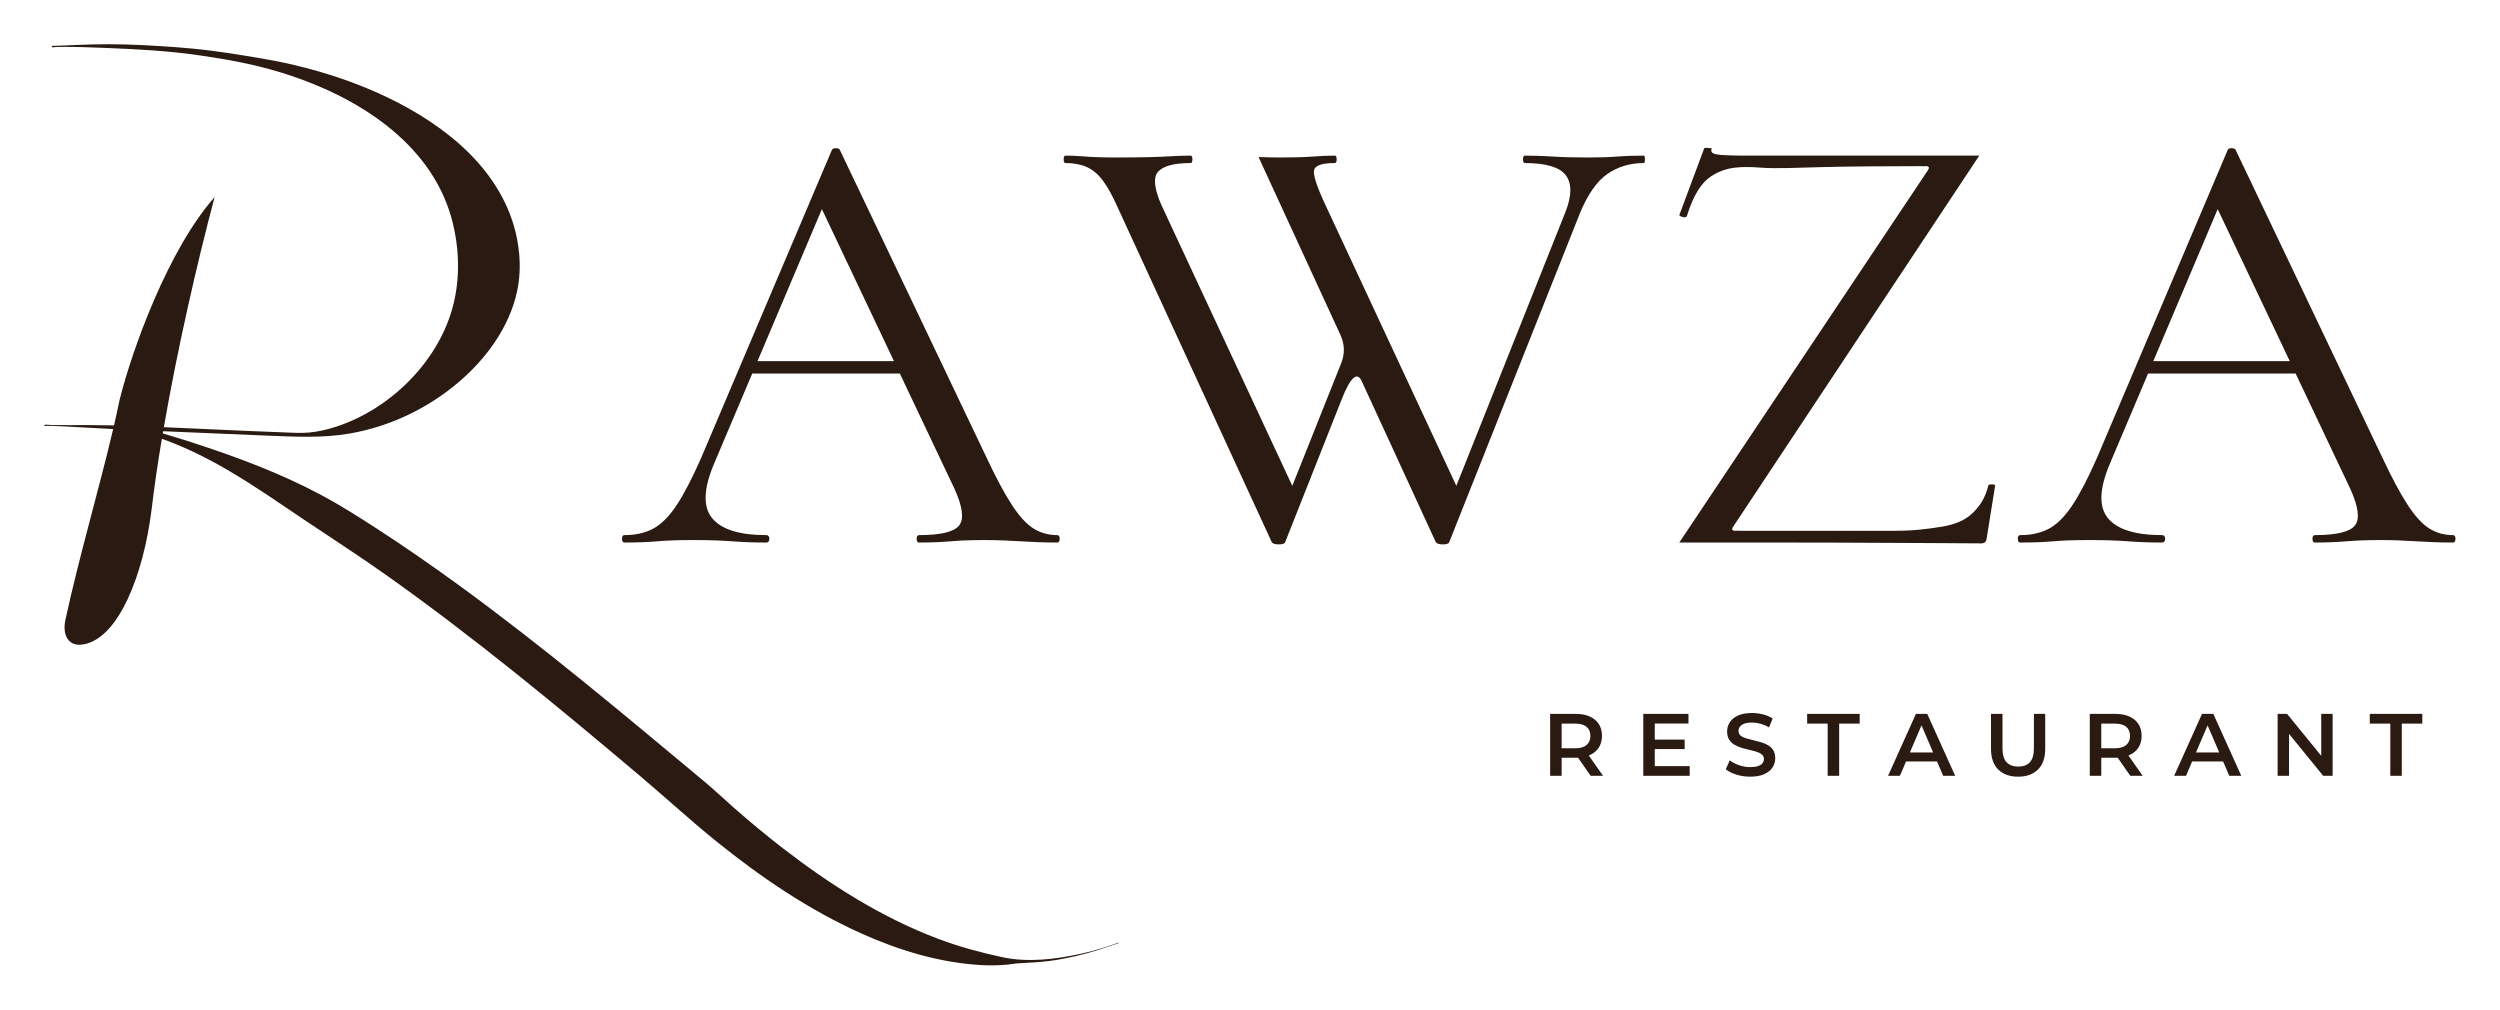
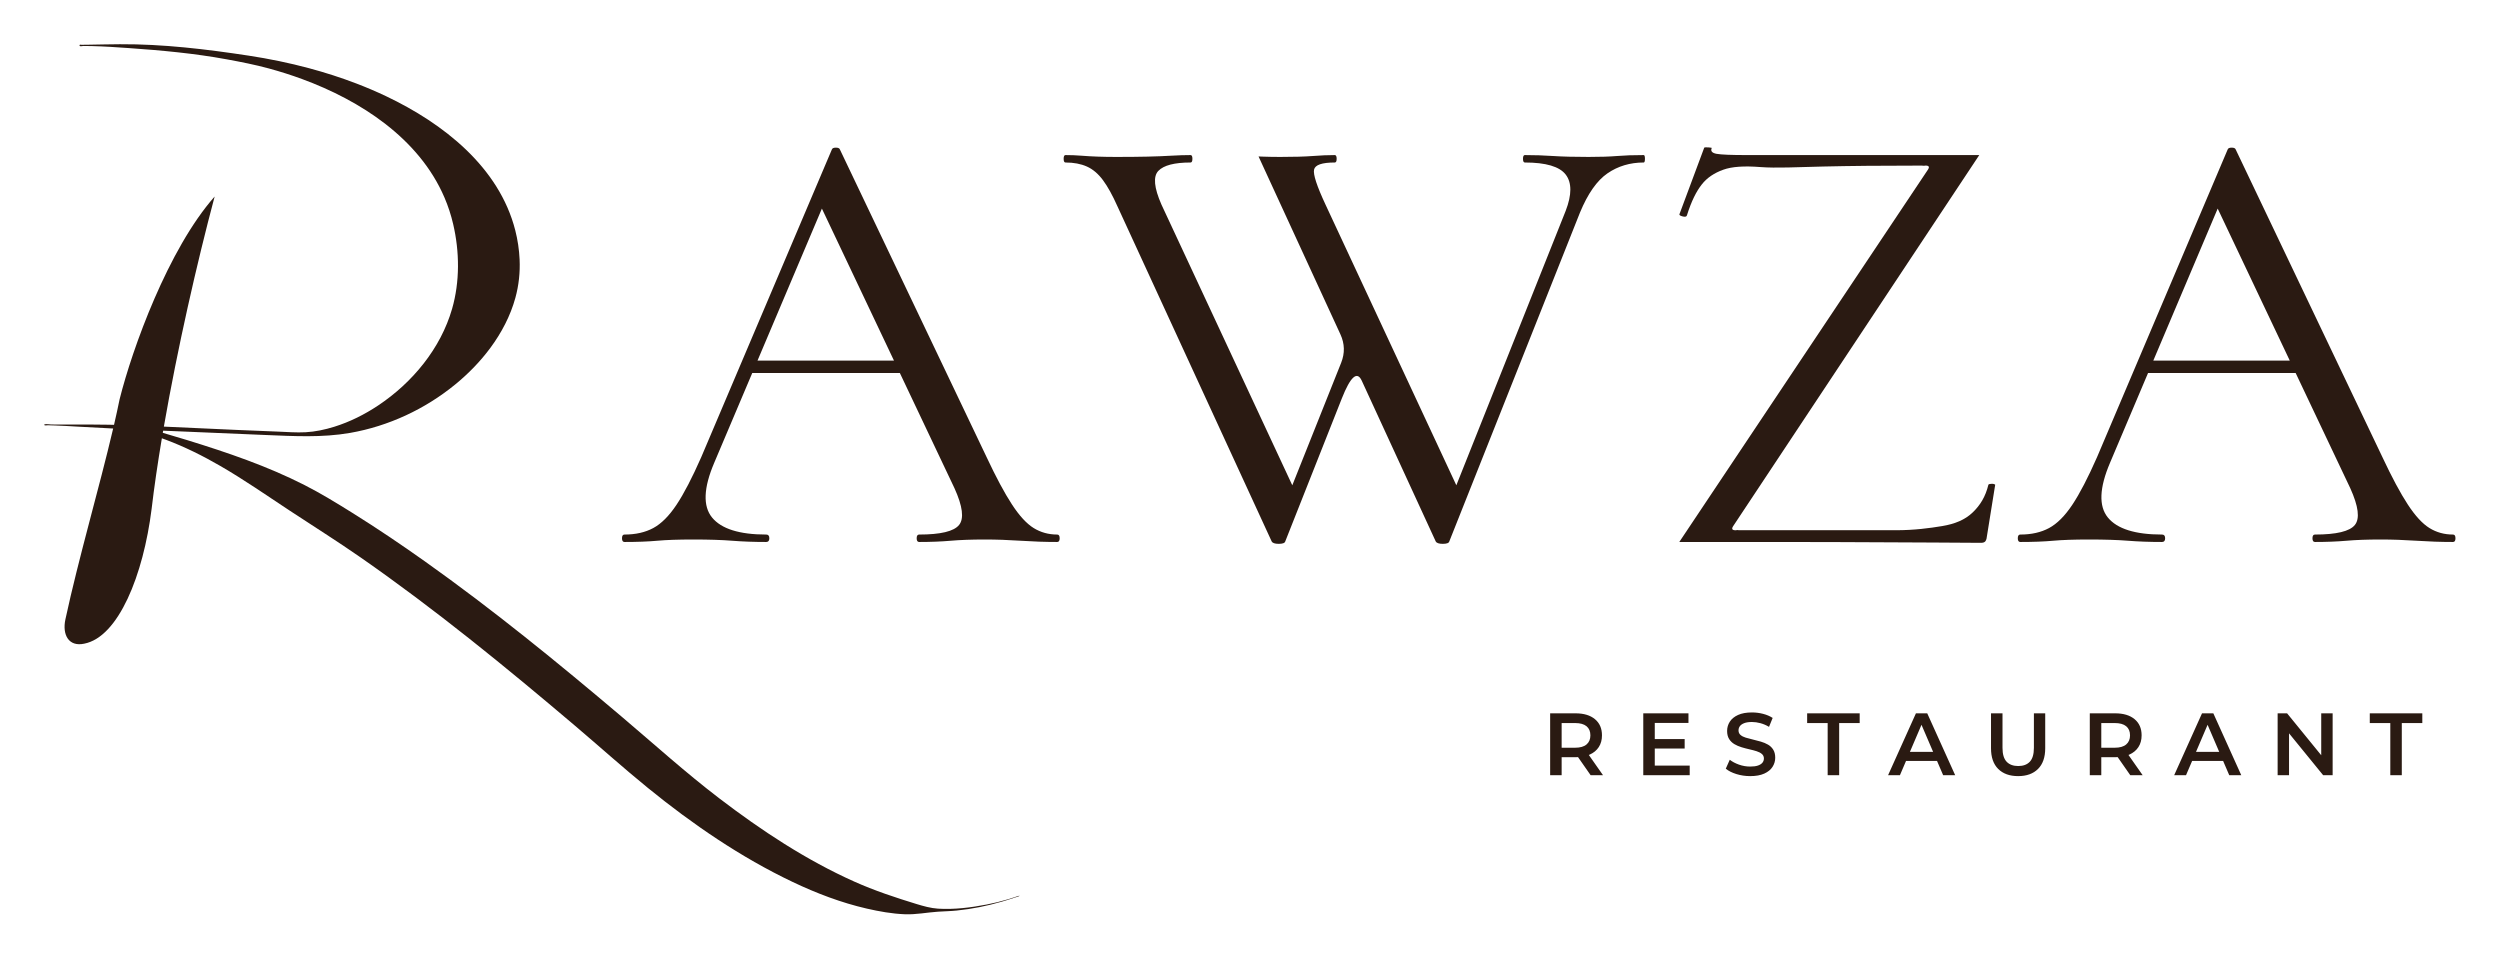
- <svg xmlns="http://www.w3.org/2000/svg" version="1.1" viewBox="0 0 4523 1827" width="1130.75px" height="456.75px">
+ <svg xmlns="http://www.w3.org/2000/svg" version="1.1" viewBox="0 0 4523 1735" width="1130.75px" height="433.75px">
  <g id="WORDMARK">
-     <path id="LETTER_R" fill="#2A1A12" fill-rule="nonzero" d="M100.82,85.02c-2.16,0.05 -4.63,1.3 -6.47,0.18c-0.6,-0.36 -0.63,-1.7 -0.06,-2.1c0.89,-0.62 2.16,-0.07 3.24,-0.11c4.31,-0.15 8.63,-0.31 12.94,-0.49c19.43,-0.78 38.86,-1.69 58.3,-2.19c39.99,-1.03 80.04,0.54 119.95,3.01c41.03,2.54 82.17,6.09 122.8,12.47c39.81,6.25 79.54,12.13 118.8,21.37c29.92,7.04 59.52,15.48 88.57,25.52c20.97,7.24 41.67,15.31 61.96,24.29c106.6,47.18 214.9,124.96 249.01,242.12c4.72,16.21 7.87,32.86 9.39,49.67c2.05,22.61 1.12,45.35 -3.57,67.59c-6.97,33.08 -21.4,64.27 -40.21,92.25c-17.74,26.37 -39.38,50.04 -63.4,70.82c-56.5,48.89 -126.56,82.49 -200.26,95.07c-49.89,8.51 -100.28,5.56 -150.57,3.55c-60.37,-2.42 -120.73,-5.12 -181.1,-7.65c-1.66,-0.07 -3.32,-0.14 -4.98,-0.21c-0.22,1.31 -0.45,2.62 -0.67,3.92c17.36,5.15 34.67,10.46 51.91,16.03c80.13,25.92 159.9,55.54 234.33,95.24c34.6,18.45 67.79,39.57 100.7,60.85c51.19,33.11 101.25,67.94 150.52,103.83c152.88,111.38 297.47,233.21 442.71,354.21c18.28,15.23 35.53,31.72 53.4,47.42c28.58,25.1 57.86,49.41 87.95,72.67c85.98,66.46 179.38,125.76 281.43,164.23c37.77,14.24 76.59,24.71 116.03,33.18c46.21,9.93 96.13,3.86 141.95,-6.21c15.58,-3.42 30.97,-7.65 46.15,-12.54c5.43,-1.75 10.82,-3.58 16.2,-5.48c1.07,-0.38 2.15,-0.76 3.22,-1.15c1.09,-0.39 4.43,-1.11 3.44,-0.51c-2.66,1.64 -6.71,2.44 -9.66,3.49c-8.6,3.05 -17.25,5.98 -25.95,8.73c-29.45,9.3 -59.57,16.41 -90.2,20.46c-18.26,2.41 -36.47,3.19 -54.84,4.17c-6.95,0.37 -13.85,1.81 -20.78,2.45c-15.15,1.39 -30.36,1.75 -45.56,0.97c-76.26,-3.92 -150.69,-26.5 -219.99,-57.72c-94.67,-42.65 -181.46,-101.67 -262.03,-166.75c-47.03,-37.99 -91.56,-79.03 -137.76,-118.04c-149.03,-125.85 -299.71,-250.39 -458.94,-363.24c-47.9,-33.95 -97.2,-65.66 -145.95,-98.33c-45.08,-30.21 -89.55,-61.41 -136.32,-88.99c-36.13,-21.31 -73.65,-40.42 -112.93,-55.26c-3.55,-1.34 -7.12,-2.64 -10.7,-3.9c-7.51,44.76 -13.83,87.84 -18.51,127.63c-15,120 -60,232 -122,244c-28,6 -40,-16 -34,-44c23.98,-111.32 61.15,-237.31 86.41,-345.31c-21,-1 -41.99,-2.09 -62.99,-3.35c-14,-0.84 -28.01,-1.61 -42.03,-2.12c-4.31,-0.16 -8.63,-0.29 -12.94,-0.39c-2.16,-0.05 -4.51,0.76 -6.47,-0.13c-0.42,-0.19 -0.4,-1.22 0.03,-1.4c2.99,-1.24 9.65,0.13 12.95,0.16c9.71,0.09 19.43,0.11 29.14,0.1c26.99,-0.01 53.98,-0.2 80.97,0.49c0.96,0.02 1.91,0.05 2.87,0.08c3.65,-15.82 7.03,-31.23 10.07,-46.14c23,-92 88,-272 172,-367c-32.1,120.36 -67.39,275.31 -91.89,416.33c49.85,2.11 99.7,4.62 149.53,6.7c22.63,0.94 45.27,1.86 67.9,2.72c14.97,0.56 30.03,1.66 44.98,0.29c16.92,-1.55 33.63,-5.44 49.76,-10.73c96.09,-31.56 181.25,-114.41 209.36,-212.34c15.48,-53.93 13.55,-114.04 -1.94,-167.75c-38.94,-134.97 -170.75,-216.61 -297.24,-257.29c-21.38,-6.88 -43.07,-12.76 -64.97,-17.73c-29.26,-6.64 -59.15,-11.56 -88.82,-15.99c-59.75,-8.92 -119.81,-11.95 -180.1,-14.27c-22.62,-0.87 -45.25,-1.7 -67.9,-1.66c-5.39,0.01 -10.79,0.07 -16.18,0.2z" />
-     <path id="LETTER_A_1" fill="#2A1A12" fill-rule="nonzero" d="M1627.99,675.8h-267l-68.79,162.4c-19.41,45.55 -20.72,78.59 -3.92,99.12c16.8,20.53 49.47,30.8 98,30.8c3.73,0 5.6,2.24 5.6,6.72c0,4.48 -1.87,6.72 -5.6,6.72c-22.4,0 -42.93,-0.75 -61.6,-2.24c-18.67,-1.49 -42.19,-2.24 -70.56,-2.24c-26.88,0 -48.53,0.75 -64.96,2.24c-16.43,1.49 -36.21,2.24 -59.36,2.24c-2.99,0 -4.48,-2.24 -4.48,-6.72c0,-4.48 1.49,-6.72 4.48,-6.72c20.16,0 37.52,-3.92 52.08,-11.76c14.56,-7.84 28.56,-21.84 42,-42c13.44,-20.16 28.37,-48.91 44.8,-86.24l236.32,-556.64c0.75,-2.24 3.17,-3.36 7.28,-3.36c4.11,0 6.53,1.12 7.28,3.36l265.44,556.64c17.17,36.59 32.48,65.15 45.92,85.68c13.44,20.53 26.51,34.72 39.2,42.56c12.69,7.84 26.88,11.76 42.56,11.76c2.99,0 4.48,2.24 4.48,6.72c0,4.48 -1.49,6.72 -4.48,6.72c-21.65,0 -43.68,-0.75 -66.08,-2.24c-22.4,-1.49 -44.05,-2.24 -64.96,-2.24c-23.89,0 -44.43,0.75 -61.6,2.24c-17.17,1.49 -36.21,2.24 -57.12,2.24c-2.99,0 -4.48,-2.24 -4.48,-6.72c0,-4.48 1.49,-6.72 4.48,-6.72c38.83,0 62.91,-5.79 72.24,-17.36c9.33,-11.57 6.53,-33.79 -8.4,-66.64zM1370.48,653.4h246.89l-130.4,-275.02z" />
-     <path id="LETTER_W" fill="#2A1A12" fill-rule="nonzero" d="M2427.58,721.99l-102.27,258.45c-0.75,2.99 -4.67,4.48 -11.76,4.48c-7.09,0 -11.39,-1.49 -12.88,-4.48l-278.88,-605.92c-8.96,-20.16 -17.73,-36.03 -26.32,-47.6c-8.59,-11.57 -18.29,-19.79 -29.12,-24.64c-10.83,-4.85 -23.71,-7.28 -38.64,-7.28c-2.24,0 -3.36,-2.24 -3.36,-6.72c0,-4.48 1.12,-6.72 3.36,-6.72c9.71,0 19.23,0.37 28.56,1.12c9.33,0.75 19.23,1.31 29.68,1.68c10.45,0.37 21.65,0.56 33.6,0.56c21.65,0 40.51,-0.19 56.56,-0.56c16.05,-0.37 30.43,-0.93 43.12,-1.68c12.69,-0.75 24.27,-1.12 34.72,-1.12c2.24,0 3.36,2.24 3.36,6.72c0,4.48 -1.12,6.72 -3.36,6.72c-29.12,0 -48.53,5.04 -58.24,15.12c-9.71,10.08 -7.84,30.43 5.6,61.04l236.71,507.84l88.4,-221.67c6.91,-17.34 6.47,-34.49 -1.34,-51.44l-106.49,-231.36c-1.14,-2.55 -2.29,-5.04 -3.43,-7.46l-38.21,-83.02c2.47,0.12 4.96,0.22 7.48,0.31c10.08,0.37 20.72,0.56 31.92,0.56c24.64,0 44.24,-0.56 58.8,-1.68c14.56,-1.12 27.81,-1.68 39.76,-1.68c2.24,0 3.36,2.24 3.36,6.72c0,4.48 -1.12,6.72 -3.36,6.72c-23.15,0 -35.65,4.29 -37.52,12.88c-1.87,8.59 5.04,29.68 20.72,63.28l236.69,507.81l197.87,-496.61c11.2,-29.12 11.2,-50.96 0,-65.52c-11.2,-14.56 -35.84,-21.84 -73.92,-21.84c-2.24,0 -3.36,-2.24 -3.36,-6.72c0,-4.48 1.12,-6.72 3.36,-6.72c17.17,0 34.16,0.56 50.96,1.68c16.8,1.12 38.27,1.68 64.4,1.68c20.91,0 38.08,-0.56 51.52,-1.68c13.44,-1.12 29.49,-1.68 48.16,-1.68c1.49,0 2.24,2.24 2.24,6.72c0,4.48 -0.75,6.72 -2.24,6.72c-24.64,0 -46.48,6.53 -65.52,19.6c-19.04,13.07 -35.65,36.77 -49.84,71.12l-236.32,594.72c-0.75,2.99 -4.67,4.48 -11.76,4.48c-7.09,0 -11.39,-1.49 -12.88,-4.48l-133.8,-290.71c-8.36,-18.17 -20.39,-7.42 -36.09,32.26z" />
-     <path id="LETTER_Z" fill="#2A1A12" fill-rule="nonzero" d="M3481.6,301.04c-1.5,-0.3 -3.6,-0.44 -6.29,-0.44c-70.93,0 -129.92,0.56 -176.96,1.68c-47.04,1.12 -84.93,3.19 -113.68,0.95c-28.75,-2.24 -51.15,-0.95 -67.2,4.91c-16.05,5.86 -28.93,14.24 -38.64,26.6c-9.71,12.36 -18.67,29.85 -26.88,56c-0.75,2.38 -3.36,2.99 -7.84,1.79c-3.84,-1.03 -5.76,-2.19 -5.76,-3.49c0,-0.22 0.05,-0.44 0.16,-0.66l44.8,-120.25c0.75,-0.6 3.36,-0.75 7.84,-0.45c4.48,0.3 6.35,0.75 5.6,1.34c-2.24,5.38 0.75,8.81 8.96,10.3c8.21,1.49 26.51,2.24 54.88,2.24c44.8,0 99.68,0 164.64,0c47.63,0 104.09,0 169.38,0h86.28l-445.21,671.26c-3.32,5 -1.97,7.5 4.03,7.5h2l0.32,-0.48c1.5,0.29 3.58,0.44 6.25,0.44c61.23,0 116.11,0 164.64,0c48.53,0 87.73,0 117.6,0c32.85,0 60.67,-3.74 83.44,-7.54c22.77,-3.8 41.07,-11.29 54.88,-24.49c13.81,-13.2 23.33,-28.62 28.56,-50.32c0.75,-1.08 2.99,-1.68 6.72,-1.68c3.73,0 5.6,1.68 5.6,1.68l-15.68,97.54c0,0 -0.75,3.17 -2.24,4.95c-1.49,1.78 -4.11,2.67 -7.84,2.67c-55.25,-0.51 -113.68,-0.59 -175.28,-0.96c-61.6,-0.37 -123.2,-0.56 -184.8,-0.56c-32.88,0 -64.97,0 -96.26,0h-89.26v-0.29l449.58,-673.23c3.33,-4.99 2,-7.48 -4,-7.48h-2.01z" />
-     <path id="LETTER_A_2" fill="#2A1A12" fill-rule="nonzero" d="M4153.27,675.8h-267l-68.79,162.4c-19.41,45.55 -20.72,78.59 -3.92,99.12c16.8,20.53 49.47,30.8 98,30.8c3.73,0 5.6,2.24 5.6,6.72c0,4.48 -1.87,6.72 -5.6,6.72c-22.4,0 -42.93,-0.75 -61.6,-2.24c-18.67,-1.49 -42.19,-2.24 -70.56,-2.24c-26.88,0 -48.53,0.75 -64.96,2.24c-16.43,1.49 -36.21,2.24 -59.36,2.24c-2.99,0 -4.48,-2.24 -4.48,-6.72c0,-4.48 1.49,-6.72 4.48,-6.72c20.16,0 37.52,-3.92 52.08,-11.76c14.56,-7.84 28.56,-21.84 42,-42c13.44,-20.16 28.37,-48.91 44.8,-86.24l236.32,-556.64c0.75,-2.24 3.17,-3.36 7.28,-3.36c4.11,0 6.53,1.12 7.28,3.36l265.44,556.64c17.17,36.59 32.48,65.15 45.92,85.68c13.44,20.53 26.51,34.72 39.2,42.56c12.69,7.84 26.88,11.76 42.56,11.76c2.99,0 4.48,2.24 4.48,6.72c0,4.48 -1.49,6.72 -4.48,6.72c-21.65,0 -43.68,-0.75 -66.08,-2.24c-22.4,-1.49 -44.05,-2.24 -64.96,-2.24c-23.89,0 -44.43,0.75 -61.6,2.24c-17.17,1.49 -36.21,2.24 -57.12,2.24c-2.99,0 -4.48,-2.24 -4.48,-6.72c0,-4.48 1.49,-6.72 4.48,-6.72c38.83,0 62.91,-5.79 72.24,-17.36c9.33,-11.57 6.53,-33.79 -8.4,-66.64zM3895.76,653.4h246.89l-130.4,-275.02z" />
+     <path id="LETTER_R" fill="#2A1A12" fill-rule="nonzero" d="M150.63,83.16c-2.1,0 -4.55,1.17 -6.3,0.02c-0.58,-0.39 -0.58,-1.71 0,-2.1c0.87,-0.59 2.1,-0.02 3.15,-0.03c4.21,-0.04 8.41,-0.1 12.62,-0.16c18.95,-0.29 37.89,-0.78 56.84,-0.88c78.2,-0.42 155.82,8.92 232.98,20.66c36.78,5.6 73.29,13.09 109.23,22.74c29.02,7.79 57.67,16.97 85.72,27.72c18.25,6.99 36.24,14.65 53.88,23.05c102.49,48.75 204.21,127.56 233.49,242.6c4.38,17.2 7,34.86 7.82,52.59c1.08,23.5 -1.42,46.89 -7.67,69.58c-9,32.67 -25.04,63.11 -45.12,90.3c-18.27,24.73 -39.94,46.91 -63.73,66.36c-54.54,44.61 -120.62,75.44 -190.08,87.59c-50.7,8.87 -101.94,5.85 -153.07,3.8c-60.92,-2.44 -121.82,-5.17 -182.74,-7.72c-0.82,-0.03 -1.64,-0.07 -2.47,-0.1c-0.22,1.3 -0.45,2.6 -0.67,3.89c14.78,4.31 29.53,8.68 44.24,13.22c72.28,22.31 144.65,46.88 212.19,81.28c29.56,15.05 57.92,32.44 86.04,49.98c44.73,27.91 88.46,57.38 131.45,87.89c123.32,87.52 240.65,183.23 356,280.91c58.74,49.74 115.82,101.38 177.03,148.11c76.01,58.03 156.78,111.45 244.29,150.58c36.53,16.34 74.25,28.84 112.47,40.53c12.34,3.77 25.86,7.55 38.79,8.38c29.05,1.86 59.68,-1.98 88.15,-7.5c13.04,-2.52 25.95,-5.7 38.67,-9.51c4.9,-1.47 9.76,-3.03 14.6,-4.69c0.97,-0.33 1.93,-0.67 2.9,-1.01c0.98,-0.35 3.99,-0.92 3.11,-0.36c-2.32,1.47 -6.09,2.16 -8.69,3.05c-7.75,2.65 -15.56,5.12 -23.42,7.4c-26.6,7.72 -53.86,13.23 -81.43,16.03c-11.29,1.15 -22.57,1.31 -33.88,2.07c-20.18,1.35 -39.65,5.45 -60.04,4.64c-23.15,-0.92 -46.41,-5.09 -68.95,-10.28c-46.26,-10.65 -90.9,-27.69 -133.72,-48.04c-93.92,-44.63 -181.73,-104.79 -262.26,-170.33c-45.21,-36.8 -88.65,-75.88 -133.11,-113.59c-124.7,-105.75 -251.62,-209.41 -385.88,-302.87c-42.32,-29.46 -85.94,-56.79 -128.97,-85.17c-41.46,-27.35 -82.27,-55.77 -125.28,-80.67c-31.7,-18.35 -64.57,-34.74 -98.89,-47.6c-2.35,-0.88 -4.71,-1.74 -7.08,-2.58c-7.5,44.75 -13.83,87.82 -18.51,127.6c-15,120 -60,232 -122,244c-28,6 -40,-16 -34,-44c23.97,-111.31 61.14,-237.28 86.4,-345.27c-21.52,-1.01 -43.04,-2.13 -64.56,-3.43c-13.64,-0.83 -27.29,-1.59 -40.94,-2.09c-4.2,-0.15 -8.4,-0.28 -12.61,-0.38c-2.1,-0.05 -4.4,0.76 -6.3,-0.13c-0.42,-0.2 -0.4,-1.22 0.03,-1.4c2.87,-1.22 9.44,0.13 12.61,0.15c8.41,0.07 16.82,0.09 25.24,0.09c26.3,-0.02 52.59,-0.27 78.89,0.33c3.07,0.07 6.13,0.14 9.2,0.22c3.65,-15.8 7.03,-31.2 10.06,-46.09c23,-92 88,-272 172,-367c-32.09,120.35 -67.38,275.28 -91.89,416.29c44.61,1.93 89.22,4.2 133.81,6.08c24.15,1.02 48.3,2.02 72.46,2.95c16.66,0.64 33.53,2.07 50.19,1.15c17.57,-0.96 35,-4.69 51.77,-9.91c28.28,-8.81 55.06,-22.25 79.67,-38.66c61.72,-41.16 112.87,-102.81 133.58,-174.79c14.18,-49.3 13.55,-103.42 1.93,-153.18c-3.84,-16.47 -9.1,-32.61 -15.77,-48.16c-45.97,-107.1 -152.08,-175.51 -257.76,-214.37c-19.52,-7.18 -39.37,-13.47 -59.43,-18.95c-25.28,-6.91 -50.8,-11.88 -76.55,-16.62c-58.97,-10.87 -118.12,-16.24 -177.87,-20.43c-22,-1.54 -44.02,-3.04 -66.07,-3.57c-5.25,-0.13 -10.51,-0.2 -15.76,-0.22z" />
+     <path id="LETTER_A_1" fill="#2A1A12" fill-rule="nonzero" d="M1627.99,674.79h-267l-68.79,162.4c-19.41,45.55 -20.72,78.59 -3.92,99.12c16.8,20.53 49.47,30.8 98,30.8c3.73,0 5.6,2.24 5.6,6.72c0,4.48 -1.87,6.72 -5.6,6.72c-22.4,0 -42.93,-0.75 -61.6,-2.24c-18.67,-1.49 -42.19,-2.24 -70.56,-2.24c-26.88,0 -48.53,0.75 -64.96,2.24c-16.43,1.49 -36.21,2.24 -59.36,2.24c-2.99,0 -4.48,-2.24 -4.48,-6.72c0,-4.48 1.49,-6.72 4.48,-6.72c20.16,0 37.52,-3.92 52.08,-11.76c14.56,-7.84 28.56,-21.84 42,-42c13.44,-20.16 28.37,-48.91 44.8,-86.24l236.32,-556.64c0.75,-2.24 3.17,-3.36 7.28,-3.36c4.11,0 6.53,1.12 7.28,3.36l265.44,556.64c17.17,36.59 32.48,65.15 45.92,85.68c13.44,20.53 26.51,34.72 39.2,42.56c12.69,7.84 26.88,11.76 42.56,11.76c2.99,0 4.48,2.24 4.48,6.72c0,4.48 -1.49,6.72 -4.48,6.72c-21.65,0 -43.68,-0.75 -66.08,-2.24c-22.4,-1.49 -44.05,-2.24 -64.96,-2.24c-23.89,0 -44.43,0.75 -61.6,2.24c-17.17,1.49 -36.21,2.24 -57.12,2.24c-2.99,0 -4.48,-2.24 -4.48,-6.72c0,-4.48 1.49,-6.72 4.48,-6.72c38.83,0 62.91,-5.79 72.24,-17.36c9.33,-11.57 6.53,-33.79 -8.4,-66.64zM1370.48,652.39h246.89l-130.4,-275.02z" />
+     <path id="LETTER_W" fill="#2A1A12" fill-rule="nonzero" d="M2427.58,720.99l-102.27,258.45c-0.75,2.99 -4.67,4.48 -11.76,4.48c-7.09,0 -11.39,-1.49 -12.88,-4.48l-278.88,-605.92c-8.96,-20.16 -17.73,-36.03 -26.32,-47.6c-8.59,-11.57 -18.29,-19.79 -29.12,-24.64c-10.83,-4.85 -23.71,-7.28 -38.64,-7.28c-2.24,0 -3.36,-2.24 -3.36,-6.72c0,-4.48 1.12,-6.72 3.36,-6.72c9.71,0 19.23,0.37 28.56,1.12c9.33,0.75 19.23,1.31 29.68,1.68c10.45,0.37 21.65,0.56 33.6,0.56c21.65,0 40.51,-0.19 56.56,-0.56c16.05,-0.37 30.43,-0.93 43.12,-1.68c12.69,-0.75 24.27,-1.12 34.72,-1.12c2.24,0 3.36,2.24 3.36,6.72c0,4.48 -1.12,6.72 -3.36,6.72c-29.12,0 -48.53,5.04 -58.24,15.12c-9.71,10.08 -7.84,30.43 5.6,61.04l236.71,507.84l88.4,-221.67c6.91,-17.34 6.47,-34.49 -1.34,-51.44l-106.49,-231.36c-1.14,-2.55 -2.29,-5.04 -3.43,-7.46l-38.21,-83.02c2.47,0.12 4.96,0.22 7.48,0.31c10.08,0.37 20.72,0.56 31.92,0.56c24.64,0 44.24,-0.56 58.8,-1.68c14.56,-1.12 27.81,-1.68 39.76,-1.68c2.24,0 3.36,2.24 3.36,6.72c0,4.48 -1.12,6.72 -3.36,6.72c-23.15,0 -35.65,4.29 -37.52,12.88c-1.87,8.59 5.04,29.68 20.72,63.28l236.69,507.81l197.87,-496.61c11.2,-29.12 11.2,-50.96 0,-65.52c-11.2,-14.56 -35.84,-21.84 -73.92,-21.84c-2.24,0 -3.36,-2.24 -3.36,-6.72c0,-4.48 1.12,-6.72 3.36,-6.72c17.17,0 34.16,0.56 50.96,1.68c16.8,1.12 38.27,1.68 64.4,1.68c20.91,0 38.08,-0.56 51.52,-1.68c13.44,-1.12 29.49,-1.68 48.16,-1.68c1.49,0 2.24,2.24 2.24,6.72c0,4.48 -0.75,6.72 -2.24,6.72c-24.64,0 -46.48,6.53 -65.52,19.6c-19.04,13.07 -35.65,36.77 -49.84,71.12l-236.32,594.72c-0.75,2.99 -4.67,4.48 -11.76,4.48c-7.09,0 -11.39,-1.49 -12.88,-4.48l-133.8,-290.71c-8.36,-18.17 -20.39,-7.42 -36.09,32.26z" />
+     <path id="LETTER_Z" fill="#2A1A12" fill-rule="nonzero" d="M3481.6,300.04c-1.5,-0.3 -3.6,-0.44 -6.29,-0.44c-70.93,0 -129.92,0.56 -176.96,1.68c-47.04,1.12 -84.93,3.19 -113.68,0.95c-28.75,-2.24 -51.15,-0.95 -67.2,4.91c-16.05,5.86 -28.93,14.24 -38.64,26.6c-9.71,12.36 -18.67,29.85 -26.88,56c-0.75,2.38 -3.36,2.99 -7.84,1.79c-3.84,-1.03 -5.76,-2.19 -5.76,-3.49c0,-0.22 0.05,-0.44 0.16,-0.66l44.8,-120.25c0.75,-0.6 3.36,-0.75 7.84,-0.45c4.48,0.3 6.35,0.75 5.6,1.34c-2.24,5.38 0.75,8.81 8.96,10.3c8.21,1.49 26.51,2.24 54.88,2.24c44.8,0 99.68,0 164.64,0c47.63,0 104.09,0 169.38,0h86.28l-445.21,671.26c-3.32,5 -1.97,7.5 4.03,7.5h2l0.32,-0.48c1.5,0.29 3.58,0.44 6.25,0.44c61.23,0 116.11,0 164.64,0c48.53,0 87.73,0 117.6,0c32.85,0 60.67,-3.74 83.44,-7.54c22.77,-3.8 41.07,-11.29 54.88,-24.49c13.81,-13.2 23.33,-28.62 28.56,-50.32c0.75,-1.08 2.99,-1.68 6.72,-1.68c3.73,0 5.6,1.68 5.6,1.68l-15.68,97.54c0,0 -0.75,3.17 -2.24,4.95c-1.49,1.78 -4.11,2.67 -7.84,2.67c-55.25,-0.51 -113.68,-0.59 -175.28,-0.96c-61.6,-0.37 -123.2,-0.56 -184.8,-0.56c-32.88,0 -64.97,0 -96.26,0h-89.26v-0.29l449.58,-673.23c3.33,-4.99 2,-7.48 -4,-7.48h-2.01z" />
+     <path id="LETTER_A_2" fill="#2A1A12" fill-rule="nonzero" d="M4153.27,674.79h-267l-68.79,162.4c-19.41,45.55 -20.72,78.59 -3.92,99.12c16.8,20.53 49.47,30.8 98,30.8c3.73,0 5.6,2.24 5.6,6.72c0,4.48 -1.87,6.72 -5.6,6.72c-22.4,0 -42.93,-0.75 -61.6,-2.24c-18.67,-1.49 -42.19,-2.24 -70.56,-2.24c-26.88,0 -48.53,0.75 -64.96,2.24c-16.43,1.49 -36.21,2.24 -59.36,2.24c-2.99,0 -4.48,-2.24 -4.48,-6.72c0,-4.48 1.49,-6.72 4.48,-6.72c20.16,0 37.52,-3.92 52.08,-11.76c14.56,-7.84 28.56,-21.84 42,-42c13.44,-20.16 28.37,-48.91 44.8,-86.24l236.32,-556.64c0.75,-2.24 3.17,-3.36 7.28,-3.36c4.11,0 6.53,1.12 7.28,3.36l265.44,556.64c17.17,36.59 32.48,65.15 45.92,85.68c13.44,20.53 26.51,34.72 39.2,42.56c12.69,7.84 26.88,11.76 42.56,11.76c2.99,0 4.48,2.24 4.48,6.72c0,4.48 -1.49,6.72 -4.48,6.72c-21.65,0 -43.68,-0.75 -66.08,-2.24c-22.4,-1.49 -44.05,-2.24 -64.96,-2.24c-23.89,0 -44.43,0.75 -61.6,2.24c-17.17,1.49 -36.21,2.24 -57.12,2.24c-2.99,0 -4.48,-2.24 -4.48,-6.72c0,-4.48 1.49,-6.72 4.48,-6.72c38.83,0 62.91,-5.79 72.24,-17.36c9.33,-11.57 6.53,-33.79 -8.4,-66.64zM3895.76,652.39h246.89l-130.4,-275.02z" />
  </g>
  <g id="DESCRIPTOR">
-     <path id="DESCRIPTOR" fill="#2A1A12" fill-rule="nonzero" d="M2825.33,1403.56h-20.8v-112h45.92c14.93,0 26.64,3.52 35.12,10.56c8.48,7.04 12.72,16.8 12.72,29.28c0,8.21 -1.92,15.28 -5.76,21.2c-3.84,5.92 -9.31,10.45 -16.4,13.6c-0.53,0.24 -1.07,0.46 -1.62,0.68l25.7,36.68h-22.4l-22.82,-32.75c-1.43,0.07 -2.89,0.11 -4.38,0.11h-25.28zM2825.33,1309.16v44.64h24.32c9.17,0 16.08,-1.97 20.72,-5.92c4.64,-3.95 6.96,-9.44 6.96,-16.48c0,-7.15 -2.32,-12.64 -6.96,-16.48c-4.64,-3.84 -11.55,-5.76 -20.72,-5.76zM3057.01,1403.56h-84v-112h81.76v17.44h-60.96v29.12h54.08v17.12h-54.08v30.88h63.2zM3166.45,1405.16c-8.75,0 -17.12,-1.25 -25.12,-3.76c-8,-2.51 -14.35,-5.73 -19.04,-9.68l7.2,-16.16c4.48,3.52 10.03,6.45 16.64,8.8c6.61,2.35 13.39,3.52 20.32,3.52c5.87,0 10.61,-0.64 14.24,-1.92c3.63,-1.28 6.29,-3.01 8,-5.2c1.71,-2.19 2.56,-4.67 2.56,-7.44c0,-3.41 -1.23,-6.16 -3.68,-8.24c-2.45,-2.08 -5.63,-3.73 -9.52,-4.96c-3.89,-1.23 -8.21,-2.37 -12.96,-3.44c-4.75,-1.07 -9.49,-2.32 -14.24,-3.76c-4.75,-1.44 -9.07,-3.31 -12.96,-5.6c-3.89,-2.29 -7.07,-5.36 -9.52,-9.2c-2.45,-3.84 -3.68,-8.75 -3.68,-14.72c0,-6.08 1.63,-11.65 4.88,-16.72c3.25,-5.07 8.21,-9.12 14.88,-12.16c6.67,-3.04 15.12,-4.56 25.36,-4.56c6.72,0 13.39,0.85 20,2.56c6.61,1.71 12.37,4.16 17.28,7.36l-6.56,16.16c-5.01,-2.99 -10.19,-5.2 -15.52,-6.64c-5.33,-1.44 -10.45,-2.16 -15.36,-2.16c-5.76,0 -10.43,0.69 -14,2.08c-3.57,1.39 -6.19,3.2 -7.84,5.44c-1.65,2.24 -2.48,4.8 -2.48,7.68c0,3.41 1.2,6.16 3.6,8.24c2.4,2.08 5.55,3.71 9.44,4.88c3.89,1.17 8.24,2.32 13.04,3.44c4.8,1.12 9.57,2.37 14.32,3.76c4.75,1.39 9.07,3.2 12.96,5.44c3.89,2.24 7.04,5.28 9.44,9.12c2.4,3.84 3.6,8.69 3.6,14.56c0,5.97 -1.63,11.49 -4.88,16.56c-3.25,5.07 -8.24,9.12 -14.96,12.16c-6.72,3.04 -15.2,4.56 -25.44,4.56zM3327.41,1403.56h-20.8v-94.4h-37.12v-17.6h95.04v17.6h-37.12zM3437.33,1403.56h-21.44l50.4,-112h20.48l50.56,112h-21.76l-11.13,-25.92h-56.02zM3497.43,1361.32l-21.05,-49.02l-20.97,49.02zM3651.25,1405.16c-15.36,0 -27.39,-4.32 -36.08,-12.96c-8.69,-8.64 -13.04,-21.12 -13.04,-37.44v-63.2h20.8v62.4c0,11.52 2.48,19.89 7.44,25.12c4.96,5.23 11.97,7.84 21.04,7.84c9.07,0 16.05,-2.61 20.96,-7.84c4.91,-5.23 7.36,-13.6 7.36,-25.12v-62.4h20.48v63.2c0,16.32 -4.35,28.8 -13.04,37.44c-8.69,8.64 -20.67,12.96 -35.92,12.96zM3801.65,1403.56h-20.8v-112h45.92c14.93,0 26.64,3.52 35.12,10.56c8.48,7.04 12.72,16.8 12.72,29.28c0,8.21 -1.92,15.28 -5.76,21.2c-3.84,5.92 -9.31,10.45 -16.4,13.6c-0.53,0.24 -1.07,0.46 -1.62,0.68l25.7,36.68h-22.4l-22.82,-32.75c-1.43,0.07 -2.89,0.11 -4.38,0.11h-25.28zM3801.65,1309.16v44.64h24.32c9.17,0 16.08,-1.97 20.72,-5.92c4.64,-3.95 6.96,-9.44 6.96,-16.48c0,-7.15 -2.32,-12.64 -6.96,-16.48c-4.64,-3.84 -11.55,-5.76 -20.72,-5.76zM3954.93,1403.56h-21.44l50.4,-112h20.48l50.56,112h-21.76l-11.13,-25.92l-56.02,0zM4015.03,1361.32l-21.05,-49.02l-20.97,49.02zM4141.33,1403.56h-20.64v-112h17.12l61.76,75.83v-75.83h20.64v112h-17.12l-61.76,-75.83zM4345.33,1403.56h-20.8v-94.4h-37.12v-17.6h95.04v17.6h-37.12z" />
+     <path id="DESCRIPTOR" fill="#2A1A12" fill-rule="nonzero" d="M2825.33,1402.55h-20.8v-112h45.92c14.93,0 26.64,3.52 35.12,10.56c8.48,7.04 12.72,16.8 12.72,29.28c0,8.21 -1.92,15.28 -5.76,21.2c-3.84,5.92 -9.31,10.45 -16.4,13.6c-0.53,0.24 -1.07,0.46 -1.62,0.68l25.7,36.68h-22.4l-22.82,-32.75c-1.43,0.07 -2.89,0.11 -4.38,0.11h-25.28zM2825.33,1308.15v44.64h24.32c9.17,0 16.08,-1.97 20.72,-5.92c4.64,-3.95 6.96,-9.44 6.96,-16.48c0,-7.15 -2.32,-12.64 -6.96,-16.48c-4.64,-3.84 -11.55,-5.76 -20.72,-5.76zM3057.01,1402.55h-84v-112h81.76v17.44h-60.96v29.12h54.08v17.12h-54.08v30.88h63.2zM3166.45,1404.15c-8.75,0 -17.12,-1.25 -25.12,-3.76c-8,-2.51 -14.35,-5.73 -19.04,-9.68l7.2,-16.16c4.48,3.52 10.03,6.45 16.64,8.8c6.61,2.35 13.39,3.52 20.32,3.52c5.87,0 10.61,-0.64 14.24,-1.92c3.63,-1.28 6.29,-3.01 8,-5.2c1.71,-2.19 2.56,-4.67 2.56,-7.44c0,-3.41 -1.23,-6.16 -3.68,-8.24c-2.45,-2.08 -5.63,-3.73 -9.52,-4.96c-3.89,-1.23 -8.21,-2.37 -12.96,-3.44c-4.75,-1.07 -9.49,-2.32 -14.24,-3.76c-4.75,-1.44 -9.07,-3.31 -12.96,-5.6c-3.89,-2.29 -7.07,-5.36 -9.52,-9.2c-2.45,-3.84 -3.68,-8.75 -3.68,-14.72c0,-6.08 1.63,-11.65 4.88,-16.72c3.25,-5.07 8.21,-9.12 14.88,-12.16c6.67,-3.04 15.12,-4.56 25.36,-4.56c6.72,0 13.39,0.85 20,2.56c6.61,1.71 12.37,4.16 17.28,7.36l-6.56,16.16c-5.01,-2.99 -10.19,-5.2 -15.52,-6.64c-5.33,-1.44 -10.45,-2.16 -15.36,-2.16c-5.76,0 -10.43,0.69 -14,2.08c-3.57,1.39 -6.19,3.2 -7.84,5.44c-1.65,2.24 -2.48,4.8 -2.48,7.68c0,3.41 1.2,6.16 3.6,8.24c2.4,2.08 5.55,3.71 9.44,4.88c3.89,1.17 8.24,2.32 13.04,3.44c4.8,1.12 9.57,2.37 14.32,3.76c4.75,1.39 9.07,3.2 12.96,5.44c3.89,2.24 7.04,5.28 9.44,9.12c2.4,3.84 3.6,8.69 3.6,14.56c0,5.97 -1.63,11.49 -4.88,16.56c-3.25,5.07 -8.24,9.12 -14.96,12.16c-6.72,3.04 -15.2,4.56 -25.44,4.56zM3327.41,1402.55h-20.8v-94.4h-37.12v-17.6h95.04v17.6h-37.12zM3437.33,1402.55h-21.44l50.4,-112h20.48l50.56,112h-21.76l-11.13,-25.92h-56.02zM3497.42,1360.31l-21.05,-49.02l-20.97,49.02zM3651.25,1404.15c-15.36,0 -27.39,-4.32 -36.08,-12.96c-8.69,-8.64 -13.04,-21.12 -13.04,-37.44v-63.2h20.8v62.4c0,11.52 2.48,19.89 7.44,25.12c4.96,5.23 11.97,7.84 21.04,7.84c9.07,0 16.05,-2.61 20.96,-7.84c4.91,-5.23 7.36,-13.6 7.36,-25.12v-62.4h20.48v63.2c0,16.32 -4.35,28.8 -13.04,37.44c-8.69,8.64 -20.67,12.96 -35.92,12.96zM3801.65,1402.55h-20.8v-112h45.92c14.93,0 26.64,3.52 35.12,10.56c8.48,7.04 12.72,16.8 12.72,29.28c0,8.21 -1.92,15.28 -5.76,21.2c-3.84,5.92 -9.31,10.45 -16.4,13.6c-0.53,0.24 -1.07,0.46 -1.62,0.68l25.7,36.68h-22.4l-22.82,-32.75c-1.43,0.07 -2.89,0.11 -4.38,0.11h-25.28zM3801.65,1308.15v44.64h24.32c9.17,0 16.08,-1.97 20.72,-5.92c4.64,-3.95 6.96,-9.44 6.96,-16.48c0,-7.15 -2.32,-12.64 -6.96,-16.48c-4.64,-3.84 -11.55,-5.76 -20.72,-5.76zM3954.93,1402.55h-21.44l50.4,-112h20.48l50.56,112h-21.76l-11.13,-25.92l-56.02,0zM4015.02,1360.31l-21.05,-49.02l-20.97,49.02zM4141.33,1402.55h-20.64v-112h17.12l61.76,75.83v-75.83h20.64v112h-17.12l-61.76,-75.83zM4345.33,1402.55h-20.8v-94.4h-37.12v-17.6h95.04v17.6h-37.12z" />
  </g>
</svg>
